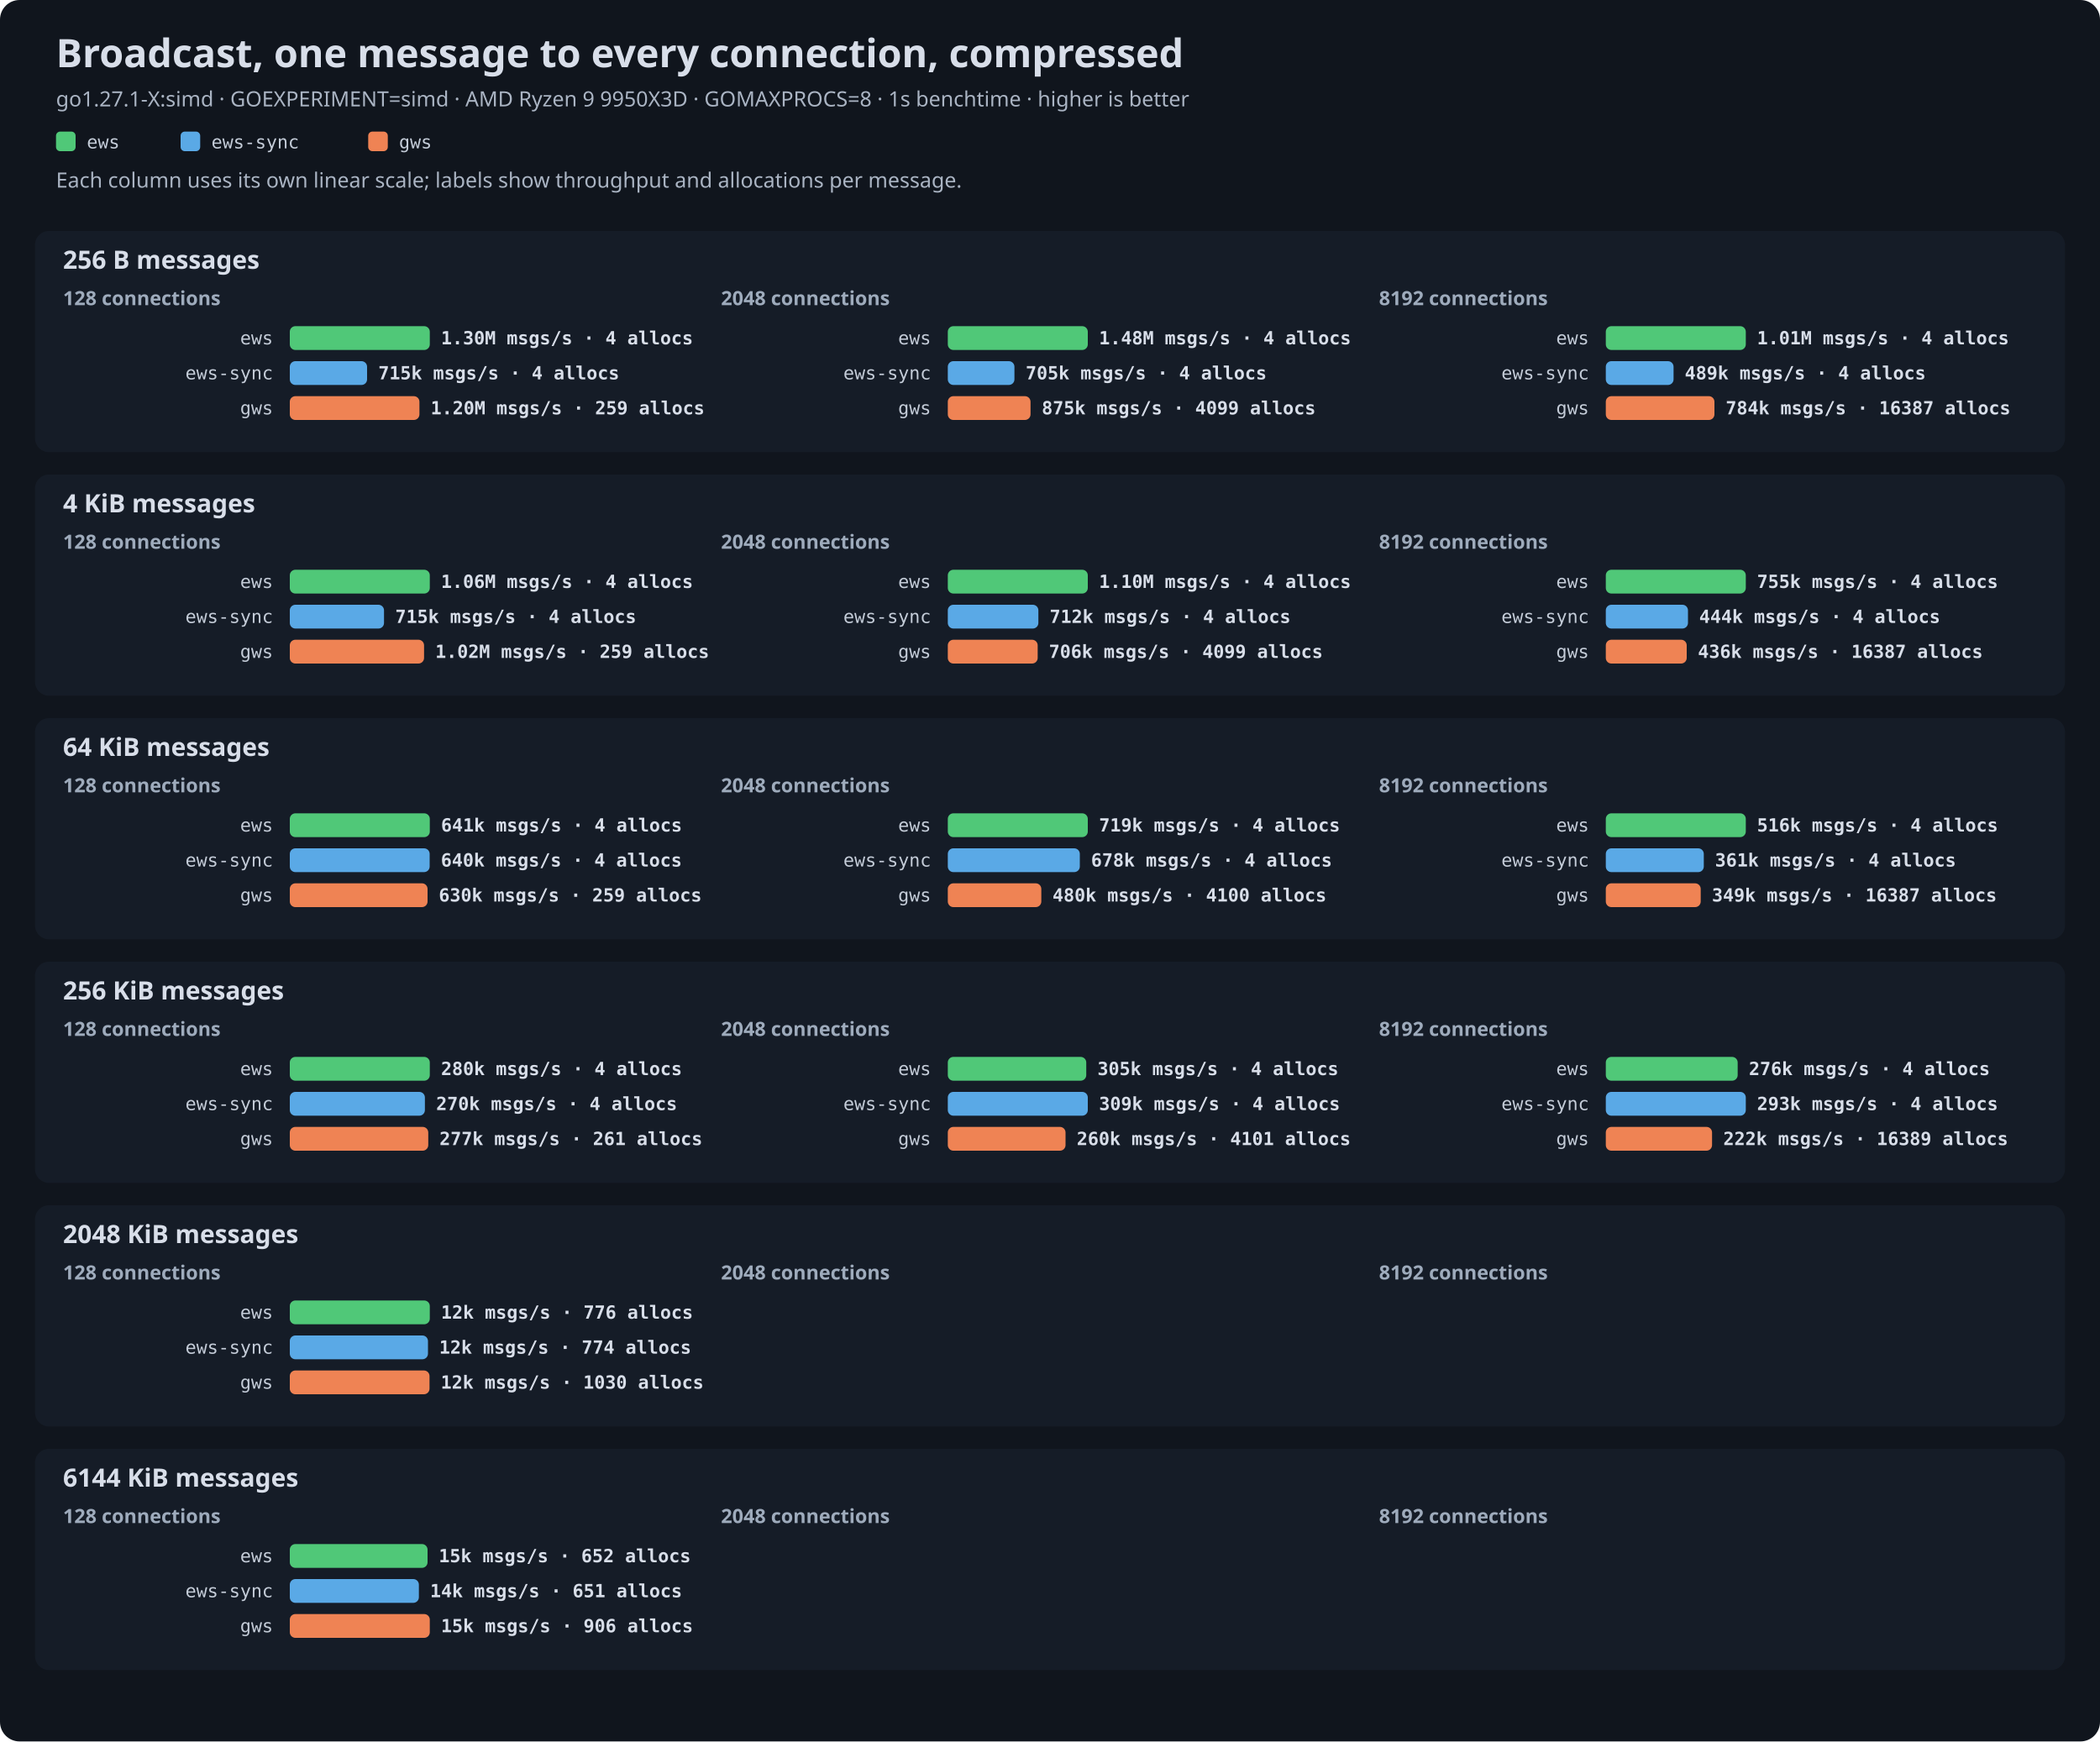
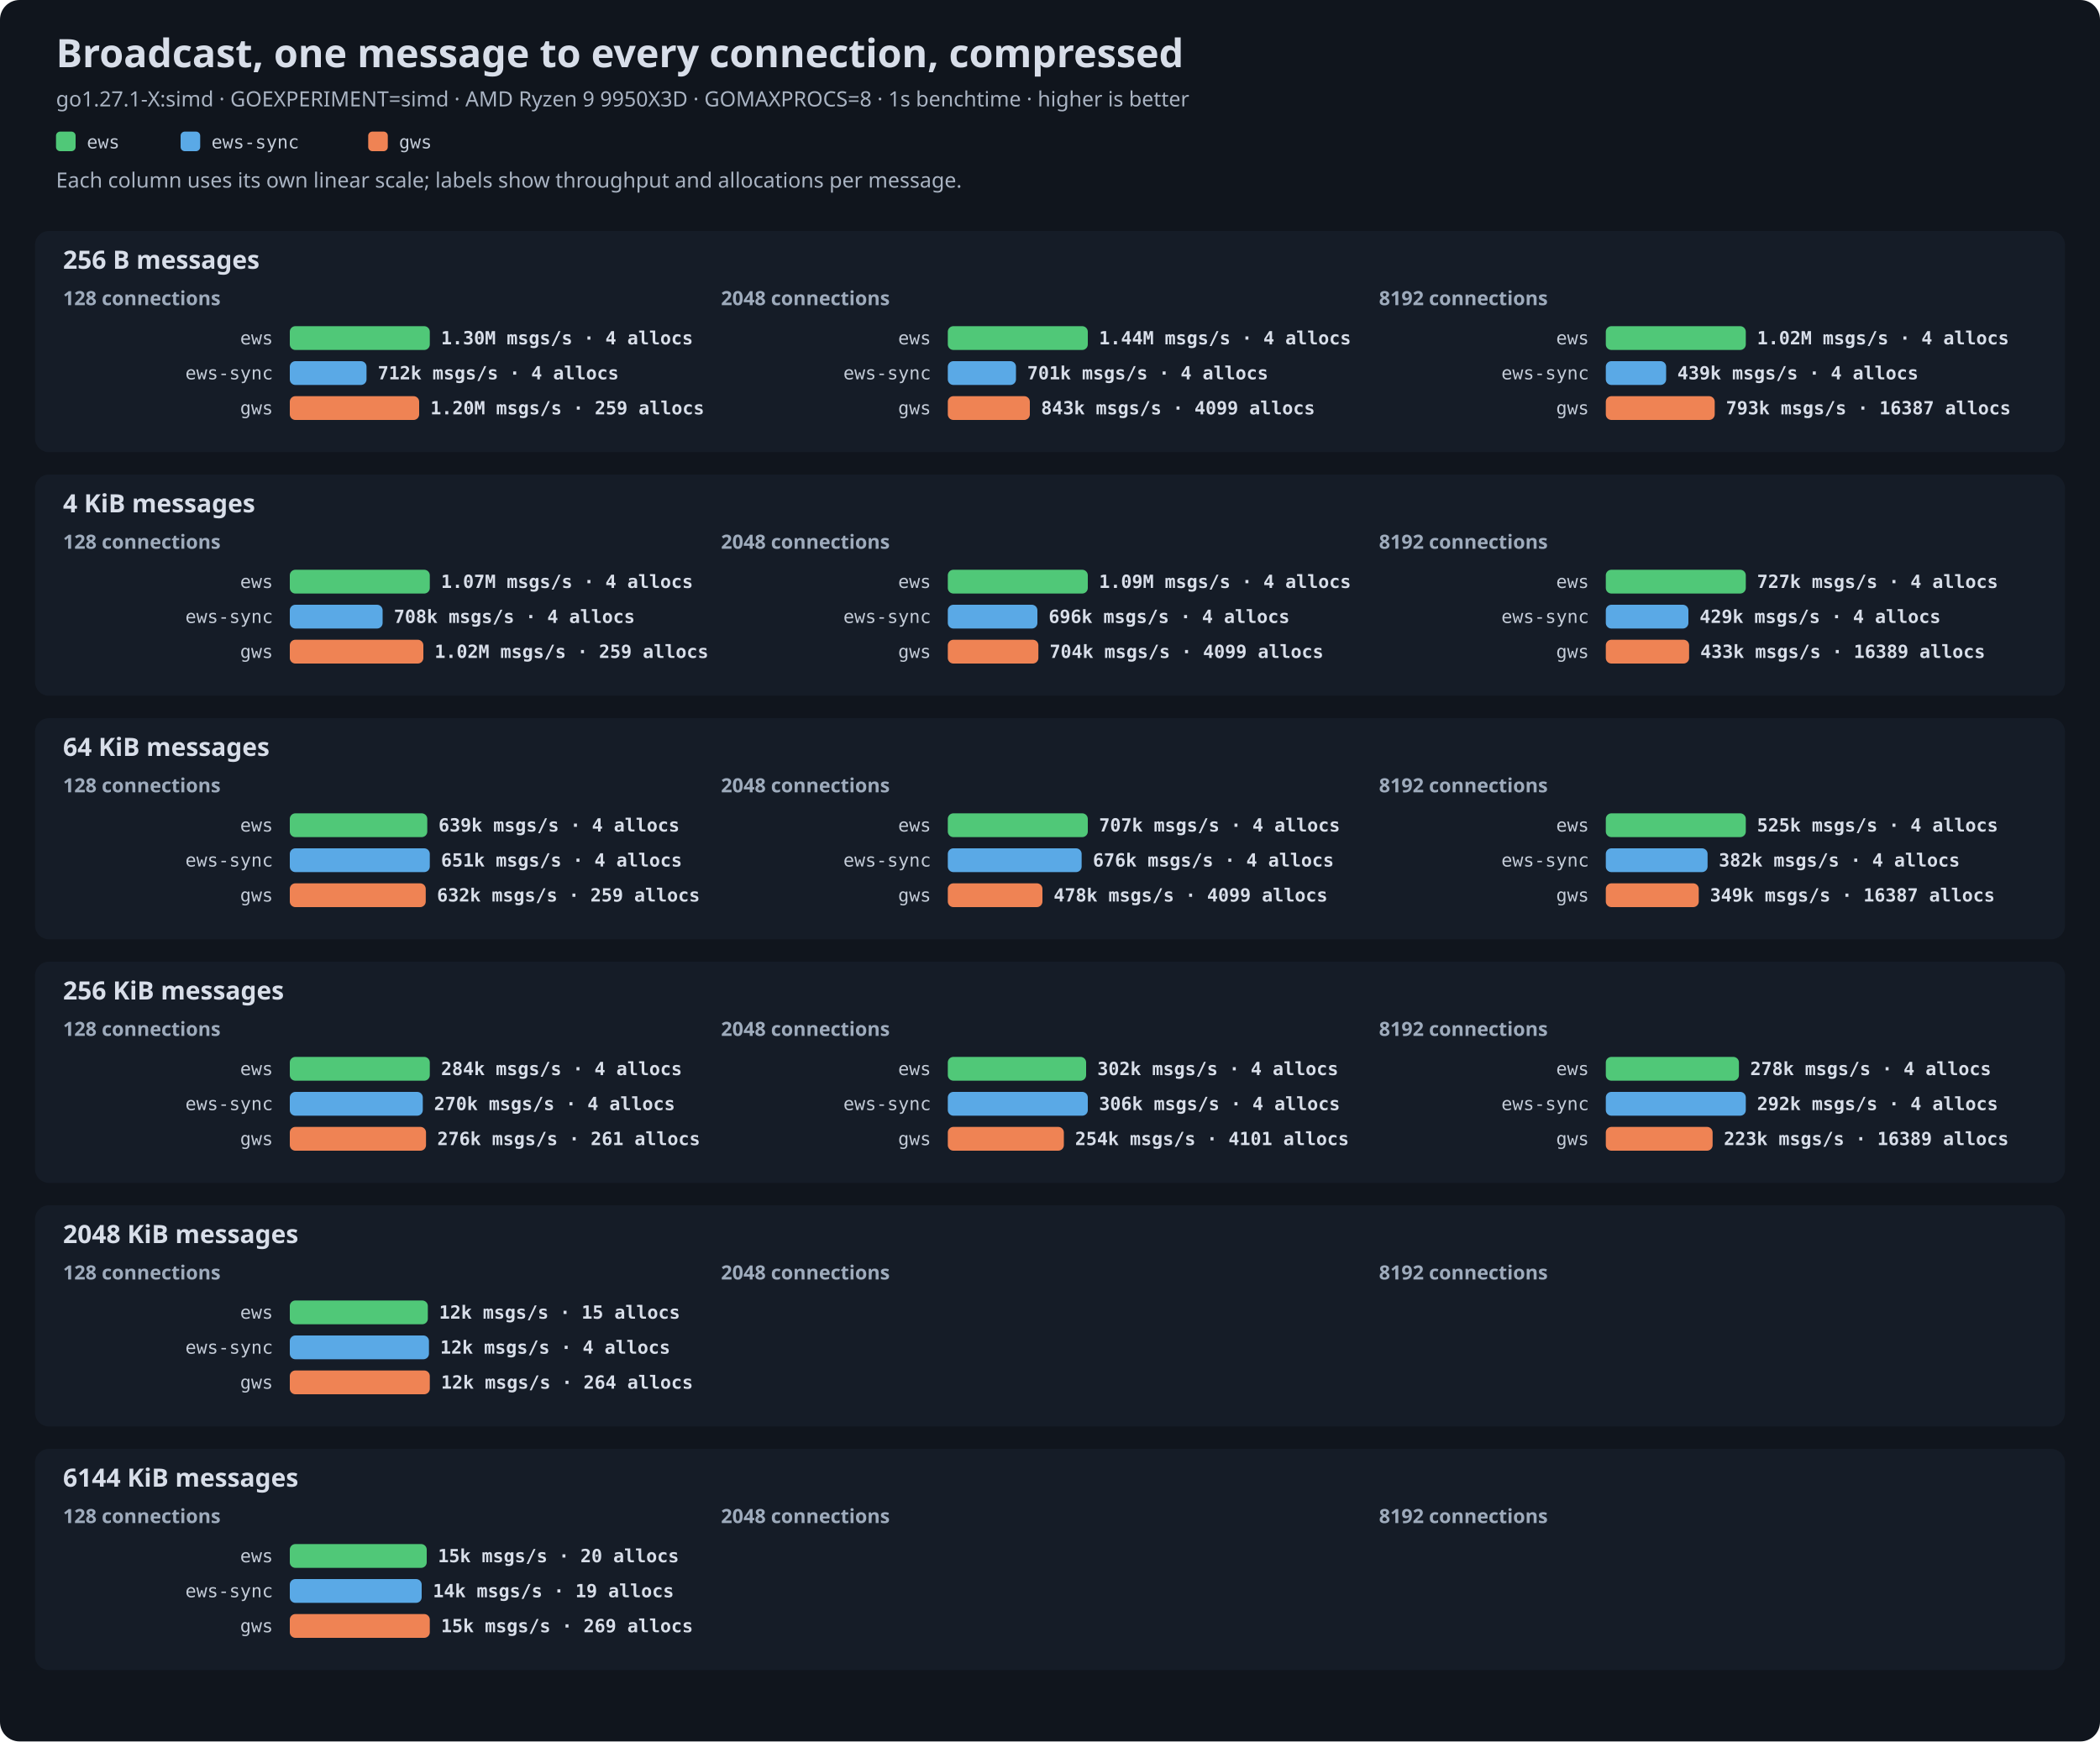
<svg xmlns="http://www.w3.org/2000/svg" width="1500" height="1244" viewBox="0 0 1500 1244" role="img" aria-labelledby="title desc">
  <style>text{font-family:ui-monospace,SFMono-Regular,Menlo,Consolas,monospace;fill:#d8dee9}.title{font-family:ui-sans-serif,system-ui,sans-serif;font-size:28px;font-weight:700}.subtitle{font-family:ui-sans-serif,system-ui,sans-serif;font-size:15px;fill:#aab4c3}.group{font-family:ui-sans-serif,system-ui,sans-serif;font-size:18px;font-weight:650}.contract{font-family:ui-sans-serif,system-ui,sans-serif;font-size:14px;font-weight:650;fill:#9eabbc}.series{font-size:13px;fill:#c4ccd8}.value{font-size:13px;font-weight:650}.panel{fill:#151c27}</style>
  <rect width="1500" height="1244" rx="14" fill="#10151d" />
  <text class="title" x="40" y="48">Broadcast, one message to every connection, compressed</text>
  <text class="subtitle" x="40" y="76">go1.27.1-X:simd · GOEXPERIMENT=simd · AMD Ryzen 9 9950X3D · GOMAXPROCS=8 · 1s benchtime · higher is better</text>
  <rect x="40" y="94" width="14" height="14" rx="3" fill="#50c878" />
  <text class="series" x="62" y="106">ews</text>
  <rect x="129" y="94" width="14" height="14" rx="3" fill="#5aa9e6" />
  <text class="series" x="151" y="106">ews-sync</text>
  <rect x="263" y="94" width="14" height="14" rx="3" fill="#ef8354" />
  <text class="series" x="285" y="106">gws</text>
  <text class="subtitle" x="40" y="134">Each column uses its own linear scale; labels show throughput and allocations per message.</text>
  <g transform="translate(0,165)">
    <rect class="panel" x="25" y="0" width="1450" height="158" rx="10" />
    <text class="group" x="45" y="27">256 B messages</text>
    <text class="contract" x="45" y="53">128 connections</text>
    <text class="series" x="195" y="81" text-anchor="end">ews</text>
    <rect x="207" y="68" width="100.0" height="17" rx="4" fill="#50c878" />
    <text class="value" x="315.0" y="81">1.30M msgs/s · 4 allocs</text>
    <text class="series" x="195" y="106" text-anchor="end">ews-sync</text>
-     <rect x="207" y="93" width="55.2" height="17" rx="4" fill="#5aa9e6" />
-     <text class="value" x="270.2" y="106">715k msgs/s · 4 allocs</text>
+     <rect x="207" y="93" width="54.8" height="17" rx="4" fill="#5aa9e6" />
+     <text class="value" x="269.8" y="106">712k msgs/s · 4 allocs</text>
    <text class="series" x="195" y="131" text-anchor="end">gws</text>
-     <rect x="207" y="118" width="92.6" height="17" rx="4" fill="#ef8354" />
-     <text class="value" x="307.6" y="131">1.20M msgs/s · 259 allocs</text>
+     <rect x="207" y="118" width="92.4" height="17" rx="4" fill="#ef8354" />
+     <text class="value" x="307.4" y="131">1.20M msgs/s · 259 allocs</text>
    <text class="contract" x="515" y="53">2048 connections</text>
    <text class="series" x="665" y="81" text-anchor="end">ews</text>
    <rect x="677" y="68" width="100.0" height="17" rx="4" fill="#50c878" />
-     <text class="value" x="785.0" y="81">1.48M msgs/s · 4 allocs</text>
+     <text class="value" x="785.0" y="81">1.44M msgs/s · 4 allocs</text>
    <text class="series" x="665" y="106" text-anchor="end">ews-sync</text>
-     <rect x="677" y="93" width="47.6" height="17" rx="4" fill="#5aa9e6" />
-     <text class="value" x="732.6" y="106">705k msgs/s · 4 allocs</text>
+     <rect x="677" y="93" width="48.7" height="17" rx="4" fill="#5aa9e6" />
+     <text class="value" x="733.7" y="106">701k msgs/s · 4 allocs</text>
    <text class="series" x="665" y="131" text-anchor="end">gws</text>
-     <rect x="677" y="118" width="59.1" height="17" rx="4" fill="#ef8354" />
-     <text class="value" x="744.1" y="131">875k msgs/s · 4099 allocs</text>
+     <rect x="677" y="118" width="58.6" height="17" rx="4" fill="#ef8354" />
+     <text class="value" x="743.6" y="131">843k msgs/s · 4099 allocs</text>
    <text class="contract" x="985" y="53">8192 connections</text>
    <text class="series" x="1135" y="81" text-anchor="end">ews</text>
    <rect x="1147" y="68" width="100.0" height="17" rx="4" fill="#50c878" />
-     <text class="value" x="1255.0" y="81">1.01M msgs/s · 4 allocs</text>
+     <text class="value" x="1255.0" y="81">1.02M msgs/s · 4 allocs</text>
    <text class="series" x="1135" y="106" text-anchor="end">ews-sync</text>
-     <rect x="1147" y="93" width="48.4" height="17" rx="4" fill="#5aa9e6" />
-     <text class="value" x="1203.4" y="106">489k msgs/s · 4 allocs</text>
+     <rect x="1147" y="93" width="43.1" height="17" rx="4" fill="#5aa9e6" />
+     <text class="value" x="1198.1" y="106">439k msgs/s · 4 allocs</text>
    <text class="series" x="1135" y="131" text-anchor="end">gws</text>
-     <rect x="1147" y="118" width="77.6" height="17" rx="4" fill="#ef8354" />
-     <text class="value" x="1232.6" y="131">784k msgs/s · 16387 allocs</text>
+     <rect x="1147" y="118" width="77.8" height="17" rx="4" fill="#ef8354" />
+     <text class="value" x="1232.8" y="131">793k msgs/s · 16387 allocs</text>
  </g>
  <g transform="translate(0,339)">
    <rect class="panel" x="25" y="0" width="1450" height="158" rx="10" />
    <text class="group" x="45" y="27">4 KiB messages</text>
    <text class="contract" x="45" y="53">128 connections</text>
    <text class="series" x="195" y="81" text-anchor="end">ews</text>
    <rect x="207" y="68" width="100.0" height="17" rx="4" fill="#50c878" />
-     <text class="value" x="315.0" y="81">1.06M msgs/s · 4 allocs</text>
+     <text class="value" x="315.0" y="81">1.07M msgs/s · 4 allocs</text>
    <text class="series" x="195" y="106" text-anchor="end">ews-sync</text>
-     <rect x="207" y="93" width="67.3" height="17" rx="4" fill="#5aa9e6" />
-     <text class="value" x="282.3" y="106">715k msgs/s · 4 allocs</text>
+     <rect x="207" y="93" width="66.3" height="17" rx="4" fill="#5aa9e6" />
+     <text class="value" x="281.3" y="106">708k msgs/s · 4 allocs</text>
    <text class="series" x="195" y="131" text-anchor="end">gws</text>
-     <rect x="207" y="118" width="95.9" height="17" rx="4" fill="#ef8354" />
-     <text class="value" x="310.9" y="131">1.02M msgs/s · 259 allocs</text>
+     <rect x="207" y="118" width="95.4" height="17" rx="4" fill="#ef8354" />
+     <text class="value" x="310.4" y="131">1.02M msgs/s · 259 allocs</text>
    <text class="contract" x="515" y="53">2048 connections</text>
    <text class="series" x="665" y="81" text-anchor="end">ews</text>
    <rect x="677" y="68" width="100.0" height="17" rx="4" fill="#50c878" />
-     <text class="value" x="785.0" y="81">1.10M msgs/s · 4 allocs</text>
+     <text class="value" x="785.0" y="81">1.09M msgs/s · 4 allocs</text>
    <text class="series" x="665" y="106" text-anchor="end">ews-sync</text>
-     <rect x="677" y="93" width="64.7" height="17" rx="4" fill="#5aa9e6" />
-     <text class="value" x="749.7" y="106">712k msgs/s · 4 allocs</text>
+     <rect x="677" y="93" width="64.0" height="17" rx="4" fill="#5aa9e6" />
+     <text class="value" x="749.0" y="106">696k msgs/s · 4 allocs</text>
    <text class="series" x="665" y="131" text-anchor="end">gws</text>
-     <rect x="677" y="118" width="64.2" height="17" rx="4" fill="#ef8354" />
-     <text class="value" x="749.2" y="131">706k msgs/s · 4099 allocs</text>
+     <rect x="677" y="118" width="64.7" height="17" rx="4" fill="#ef8354" />
+     <text class="value" x="749.7" y="131">704k msgs/s · 4099 allocs</text>
    <text class="contract" x="985" y="53">8192 connections</text>
    <text class="series" x="1135" y="81" text-anchor="end">ews</text>
    <rect x="1147" y="68" width="100.0" height="17" rx="4" fill="#50c878" />
-     <text class="value" x="1255.0" y="81">755k msgs/s · 4 allocs</text>
+     <text class="value" x="1255.0" y="81">727k msgs/s · 4 allocs</text>
    <text class="series" x="1135" y="106" text-anchor="end">ews-sync</text>
-     <rect x="1147" y="93" width="58.7" height="17" rx="4" fill="#5aa9e6" />
-     <text class="value" x="1213.7" y="106">444k msgs/s · 4 allocs</text>
+     <rect x="1147" y="93" width="59.0" height="17" rx="4" fill="#5aa9e6" />
+     <text class="value" x="1214.0" y="106">429k msgs/s · 4 allocs</text>
    <text class="series" x="1135" y="131" text-anchor="end">gws</text>
-     <rect x="1147" y="118" width="57.8" height="17" rx="4" fill="#ef8354" />
-     <text class="value" x="1212.8" y="131">436k msgs/s · 16387 allocs</text>
+     <rect x="1147" y="118" width="59.5" height="17" rx="4" fill="#ef8354" />
+     <text class="value" x="1214.5" y="131">433k msgs/s · 16389 allocs</text>
  </g>
  <g transform="translate(0,513)">
    <rect class="panel" x="25" y="0" width="1450" height="158" rx="10" />
    <text class="group" x="45" y="27">64 KiB messages</text>
    <text class="contract" x="45" y="53">128 connections</text>
    <text class="series" x="195" y="81" text-anchor="end">ews</text>
-     <rect x="207" y="68" width="100.0" height="17" rx="4" fill="#50c878" />
-     <text class="value" x="315.0" y="81">641k msgs/s · 4 allocs</text>
+     <rect x="207" y="68" width="98.2" height="17" rx="4" fill="#50c878" />
+     <text class="value" x="313.2" y="81">639k msgs/s · 4 allocs</text>
    <text class="series" x="195" y="106" text-anchor="end">ews-sync</text>
-     <rect x="207" y="93" width="99.9" height="17" rx="4" fill="#5aa9e6" />
-     <text class="value" x="314.9" y="106">640k msgs/s · 4 allocs</text>
+     <rect x="207" y="93" width="100.0" height="17" rx="4" fill="#5aa9e6" />
+     <text class="value" x="315.0" y="106">651k msgs/s · 4 allocs</text>
    <text class="series" x="195" y="131" text-anchor="end">gws</text>
-     <rect x="207" y="118" width="98.4" height="17" rx="4" fill="#ef8354" />
-     <text class="value" x="313.4" y="131">630k msgs/s · 259 allocs</text>
+     <rect x="207" y="118" width="97.1" height="17" rx="4" fill="#ef8354" />
+     <text class="value" x="312.1" y="131">632k msgs/s · 259 allocs</text>
    <text class="contract" x="515" y="53">2048 connections</text>
    <text class="series" x="665" y="81" text-anchor="end">ews</text>
    <rect x="677" y="68" width="100.0" height="17" rx="4" fill="#50c878" />
-     <text class="value" x="785.0" y="81">719k msgs/s · 4 allocs</text>
+     <text class="value" x="785.0" y="81">707k msgs/s · 4 allocs</text>
    <text class="series" x="665" y="106" text-anchor="end">ews-sync</text>
-     <rect x="677" y="93" width="94.3" height="17" rx="4" fill="#5aa9e6" />
-     <text class="value" x="779.3" y="106">678k msgs/s · 4 allocs</text>
+     <rect x="677" y="93" width="95.6" height="17" rx="4" fill="#5aa9e6" />
+     <text class="value" x="780.6" y="106">676k msgs/s · 4 allocs</text>
    <text class="series" x="665" y="131" text-anchor="end">gws</text>
-     <rect x="677" y="118" width="66.8" height="17" rx="4" fill="#ef8354" />
-     <text class="value" x="751.8" y="131">480k msgs/s · 4100 allocs</text>
+     <rect x="677" y="118" width="67.6" height="17" rx="4" fill="#ef8354" />
+     <text class="value" x="752.6" y="131">478k msgs/s · 4099 allocs</text>
    <text class="contract" x="985" y="53">8192 connections</text>
    <text class="series" x="1135" y="81" text-anchor="end">ews</text>
    <rect x="1147" y="68" width="100.0" height="17" rx="4" fill="#50c878" />
-     <text class="value" x="1255.0" y="81">516k msgs/s · 4 allocs</text>
+     <text class="value" x="1255.0" y="81">525k msgs/s · 4 allocs</text>
    <text class="series" x="1135" y="106" text-anchor="end">ews-sync</text>
-     <rect x="1147" y="93" width="70.0" height="17" rx="4" fill="#5aa9e6" />
-     <text class="value" x="1225.0" y="106">361k msgs/s · 4 allocs</text>
+     <rect x="1147" y="93" width="72.7" height="17" rx="4" fill="#5aa9e6" />
+     <text class="value" x="1227.7" y="106">382k msgs/s · 4 allocs</text>
    <text class="series" x="1135" y="131" text-anchor="end">gws</text>
-     <rect x="1147" y="118" width="67.8" height="17" rx="4" fill="#ef8354" />
-     <text class="value" x="1222.8" y="131">349k msgs/s · 16387 allocs</text>
+     <rect x="1147" y="118" width="66.4" height="17" rx="4" fill="#ef8354" />
+     <text class="value" x="1221.4" y="131">349k msgs/s · 16387 allocs</text>
  </g>
  <g transform="translate(0,687)">
    <rect class="panel" x="25" y="0" width="1450" height="158" rx="10" />
    <text class="group" x="45" y="27">256 KiB messages</text>
    <text class="contract" x="45" y="53">128 connections</text>
    <text class="series" x="195" y="81" text-anchor="end">ews</text>
    <rect x="207" y="68" width="100.0" height="17" rx="4" fill="#50c878" />
-     <text class="value" x="315.0" y="81">280k msgs/s · 4 allocs</text>
+     <text class="value" x="315.0" y="81">284k msgs/s · 4 allocs</text>
    <text class="series" x="195" y="106" text-anchor="end">ews-sync</text>
-     <rect x="207" y="93" width="96.5" height="17" rx="4" fill="#5aa9e6" />
-     <text class="value" x="311.5" y="106">270k msgs/s · 4 allocs</text>
+     <rect x="207" y="93" width="95.0" height="17" rx="4" fill="#5aa9e6" />
+     <text class="value" x="310.0" y="106">270k msgs/s · 4 allocs</text>
    <text class="series" x="195" y="131" text-anchor="end">gws</text>
-     <rect x="207" y="118" width="98.9" height="17" rx="4" fill="#ef8354" />
-     <text class="value" x="313.9" y="131">277k msgs/s · 261 allocs</text>
+     <rect x="207" y="118" width="97.3" height="17" rx="4" fill="#ef8354" />
+     <text class="value" x="312.3" y="131">276k msgs/s · 261 allocs</text>
    <text class="contract" x="515" y="53">2048 connections</text>
    <text class="series" x="665" y="81" text-anchor="end">ews</text>
-     <rect x="677" y="68" width="98.9" height="17" rx="4" fill="#50c878" />
-     <text class="value" x="783.9" y="81">305k msgs/s · 4 allocs</text>
+     <rect x="677" y="68" width="98.8" height="17" rx="4" fill="#50c878" />
+     <text class="value" x="783.8" y="81">302k msgs/s · 4 allocs</text>
    <text class="series" x="665" y="106" text-anchor="end">ews-sync</text>
    <rect x="677" y="93" width="100.0" height="17" rx="4" fill="#5aa9e6" />
-     <text class="value" x="785.0" y="106">309k msgs/s · 4 allocs</text>
+     <text class="value" x="785.0" y="106">306k msgs/s · 4 allocs</text>
    <text class="series" x="665" y="131" text-anchor="end">gws</text>
-     <rect x="677" y="118" width="84.1" height="17" rx="4" fill="#ef8354" />
-     <text class="value" x="769.1" y="131">260k msgs/s · 4101 allocs</text>
+     <rect x="677" y="118" width="82.9" height="17" rx="4" fill="#ef8354" />
+     <text class="value" x="767.9" y="131">254k msgs/s · 4101 allocs</text>
    <text class="contract" x="985" y="53">8192 connections</text>
    <text class="series" x="1135" y="81" text-anchor="end">ews</text>
-     <rect x="1147" y="68" width="94.2" height="17" rx="4" fill="#50c878" />
-     <text class="value" x="1249.2" y="81">276k msgs/s · 4 allocs</text>
+     <rect x="1147" y="68" width="95.1" height="17" rx="4" fill="#50c878" />
+     <text class="value" x="1250.1" y="81">278k msgs/s · 4 allocs</text>
    <text class="series" x="1135" y="106" text-anchor="end">ews-sync</text>
    <rect x="1147" y="93" width="100.0" height="17" rx="4" fill="#5aa9e6" />
-     <text class="value" x="1255.0" y="106">293k msgs/s · 4 allocs</text>
+     <text class="value" x="1255.0" y="106">292k msgs/s · 4 allocs</text>
    <text class="series" x="1135" y="131" text-anchor="end">gws</text>
-     <rect x="1147" y="118" width="75.9" height="17" rx="4" fill="#ef8354" />
-     <text class="value" x="1230.9" y="131">222k msgs/s · 16389 allocs</text>
+     <rect x="1147" y="118" width="76.3" height="17" rx="4" fill="#ef8354" />
+     <text class="value" x="1231.3" y="131">223k msgs/s · 16389 allocs</text>
  </g>
  <g transform="translate(0,861)">
    <rect class="panel" x="25" y="0" width="1450" height="158" rx="10" />
    <text class="group" x="45" y="27">2048 KiB messages</text>
    <text class="contract" x="45" y="53">128 connections</text>
    <text class="series" x="195" y="81" text-anchor="end">ews</text>
-     <rect x="207" y="68" width="100.0" height="17" rx="4" fill="#50c878" />
-     <text class="value" x="315.0" y="81">12k msgs/s · 776 allocs</text>
+     <rect x="207" y="68" width="98.6" height="17" rx="4" fill="#50c878" />
+     <text class="value" x="313.6" y="81">12k msgs/s · 15 allocs</text>
    <text class="series" x="195" y="106" text-anchor="end">ews-sync</text>
-     <rect x="207" y="93" width="98.7" height="17" rx="4" fill="#5aa9e6" />
-     <text class="value" x="313.7" y="106">12k msgs/s · 774 allocs</text>
+     <rect x="207" y="93" width="99.4" height="17" rx="4" fill="#5aa9e6" />
+     <text class="value" x="314.4" y="106">12k msgs/s · 4 allocs</text>
    <text class="series" x="195" y="131" text-anchor="end">gws</text>
-     <rect x="207" y="118" width="99.8" height="17" rx="4" fill="#ef8354" />
-     <text class="value" x="314.8" y="131">12k msgs/s · 1030 allocs</text>
+     <rect x="207" y="118" width="100.0" height="17" rx="4" fill="#ef8354" />
+     <text class="value" x="315.0" y="131">12k msgs/s · 264 allocs</text>
    <text class="contract" x="515" y="53">2048 connections</text>
    <text class="contract" x="985" y="53">8192 connections</text>
  </g>
  <g transform="translate(0,1035)">
    <rect class="panel" x="25" y="0" width="1450" height="158" rx="10" />
    <text class="group" x="45" y="27">6144 KiB messages</text>
    <text class="contract" x="45" y="53">128 connections</text>
    <text class="series" x="195" y="81" text-anchor="end">ews</text>
-     <rect x="207" y="68" width="98.4" height="17" rx="4" fill="#50c878" />
-     <text class="value" x="313.4" y="81">15k msgs/s · 652 allocs</text>
+     <rect x="207" y="68" width="97.8" height="17" rx="4" fill="#50c878" />
+     <text class="value" x="312.8" y="81">15k msgs/s · 20 allocs</text>
    <text class="series" x="195" y="106" text-anchor="end">ews-sync</text>
-     <rect x="207" y="93" width="92.2" height="17" rx="4" fill="#5aa9e6" />
-     <text class="value" x="307.2" y="106">14k msgs/s · 651 allocs</text>
+     <rect x="207" y="93" width="94.2" height="17" rx="4" fill="#5aa9e6" />
+     <text class="value" x="309.2" y="106">14k msgs/s · 19 allocs</text>
    <text class="series" x="195" y="131" text-anchor="end">gws</text>
    <rect x="207" y="118" width="100.0" height="17" rx="4" fill="#ef8354" />
-     <text class="value" x="315.0" y="131">15k msgs/s · 906 allocs</text>
+     <text class="value" x="315.0" y="131">15k msgs/s · 269 allocs</text>
    <text class="contract" x="515" y="53">2048 connections</text>
    <text class="contract" x="985" y="53">8192 connections</text>
  </g>
</svg>
